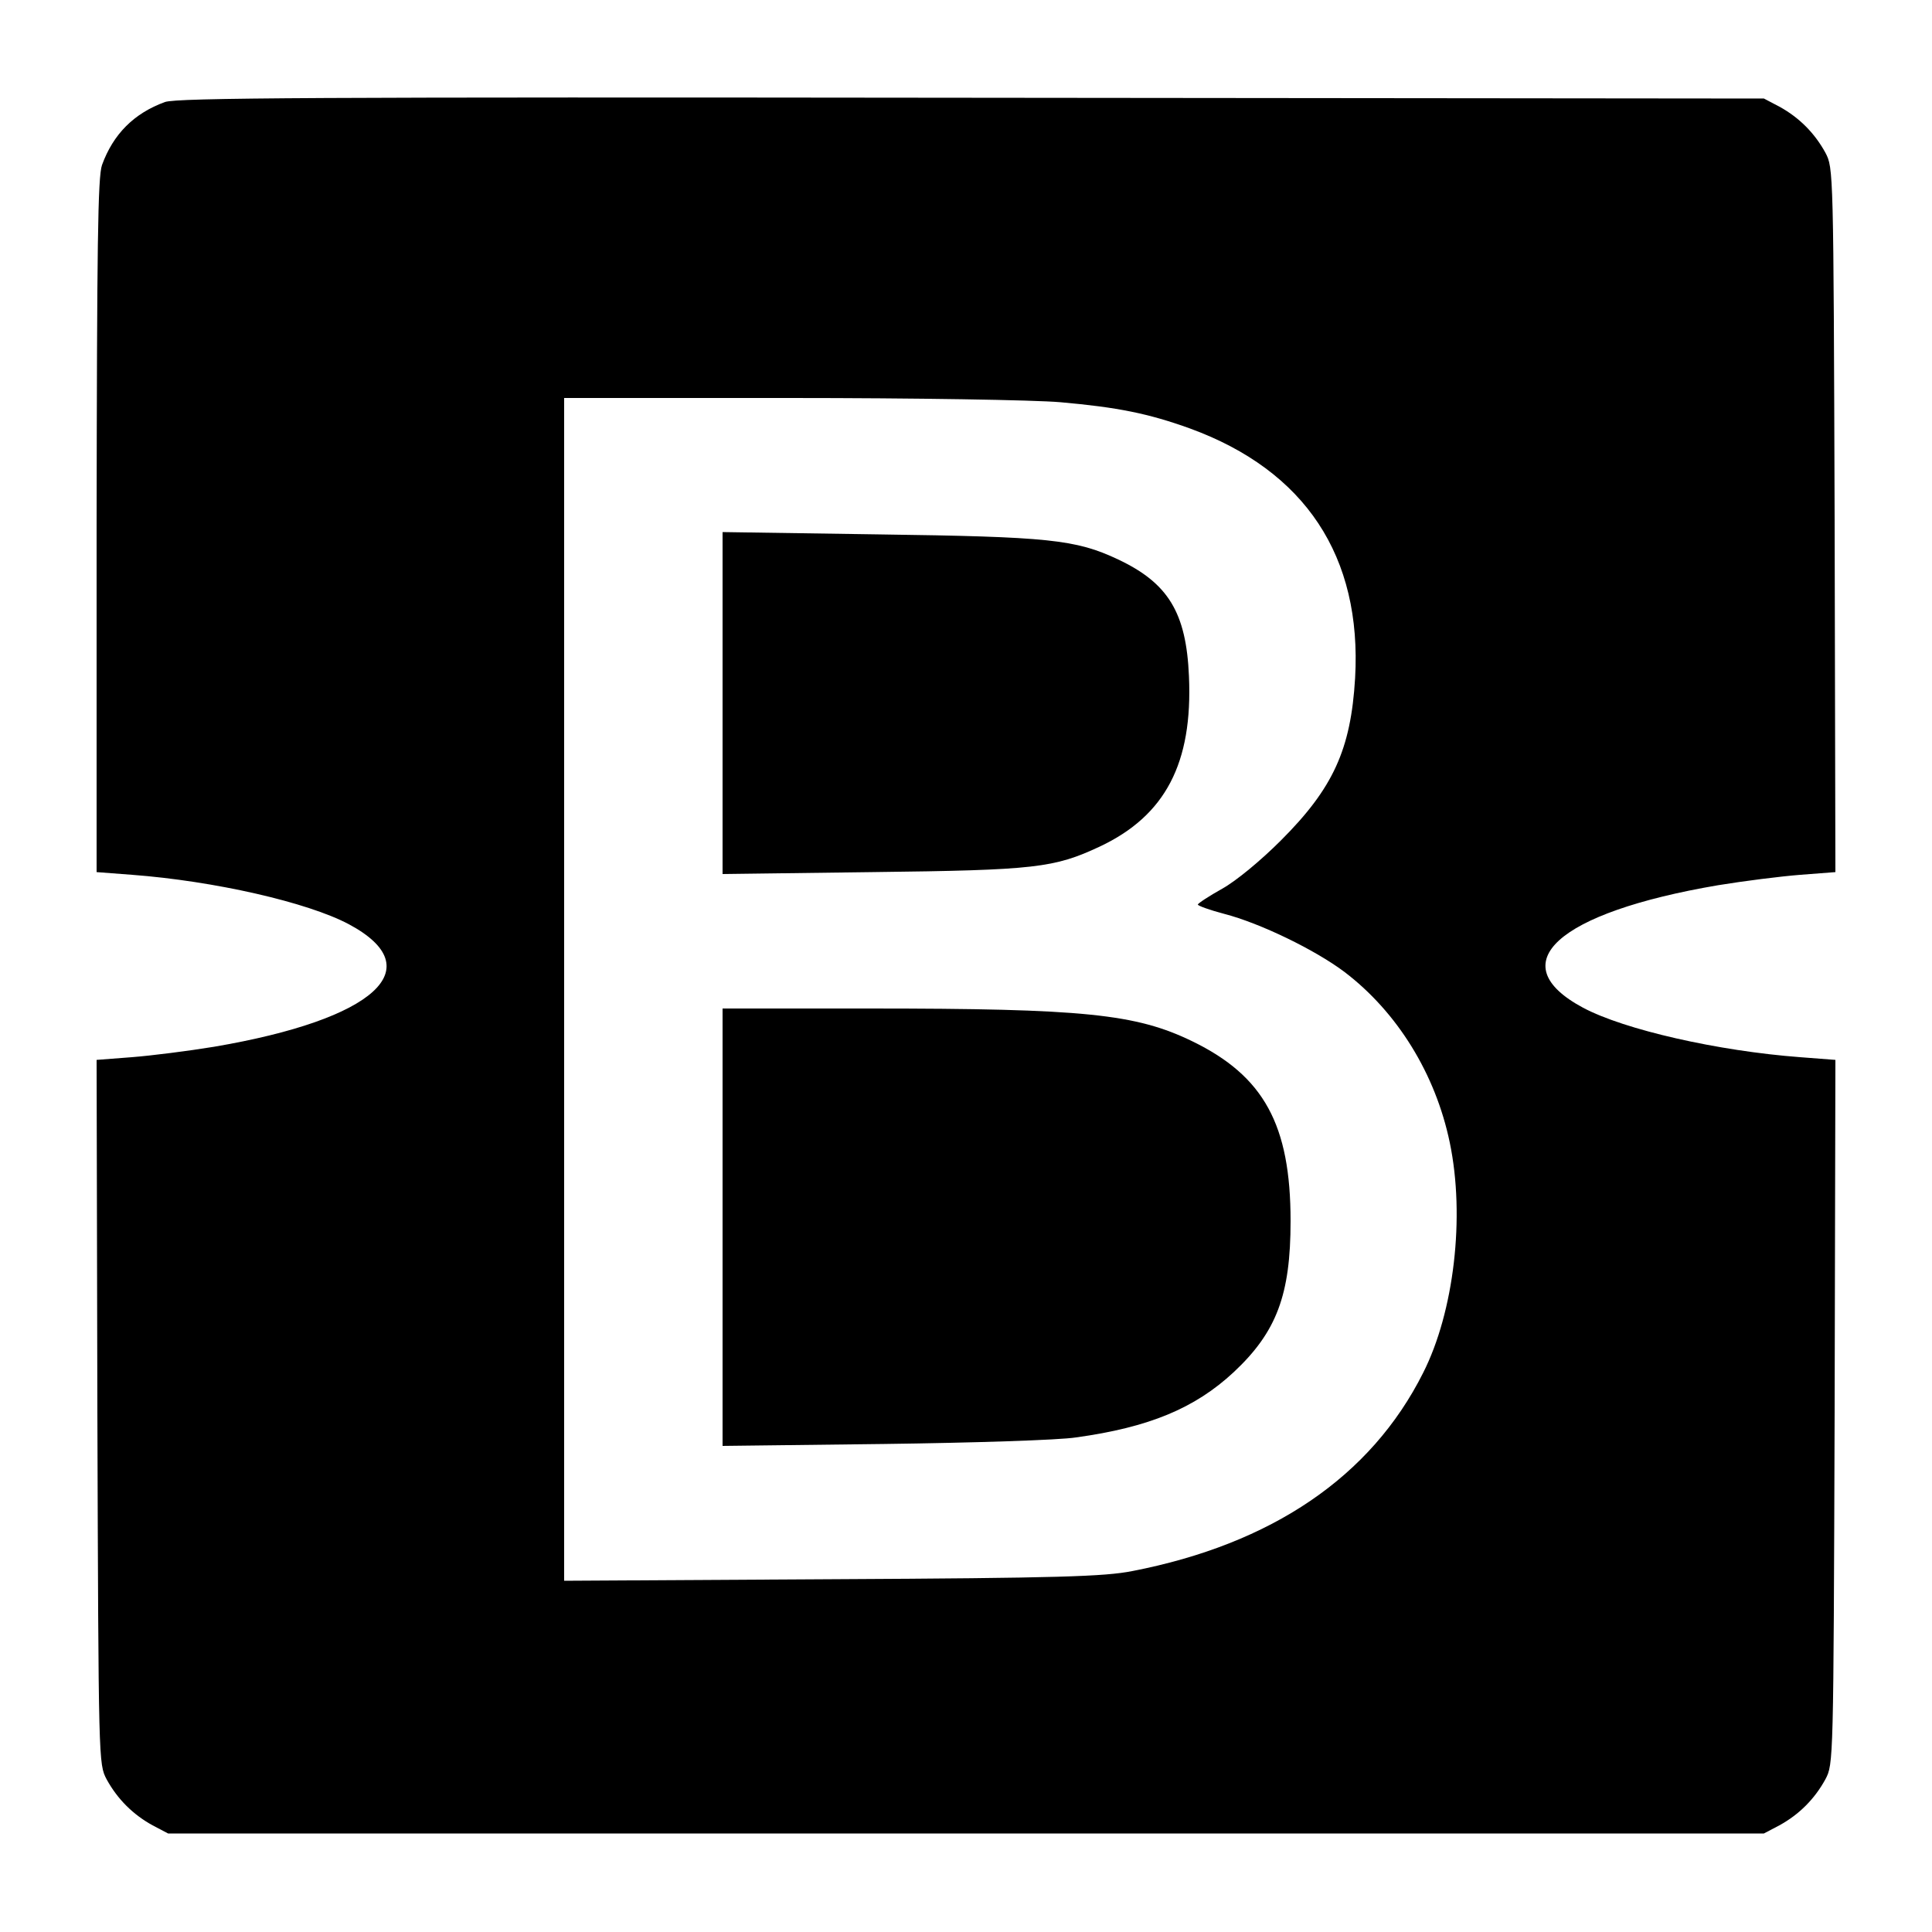
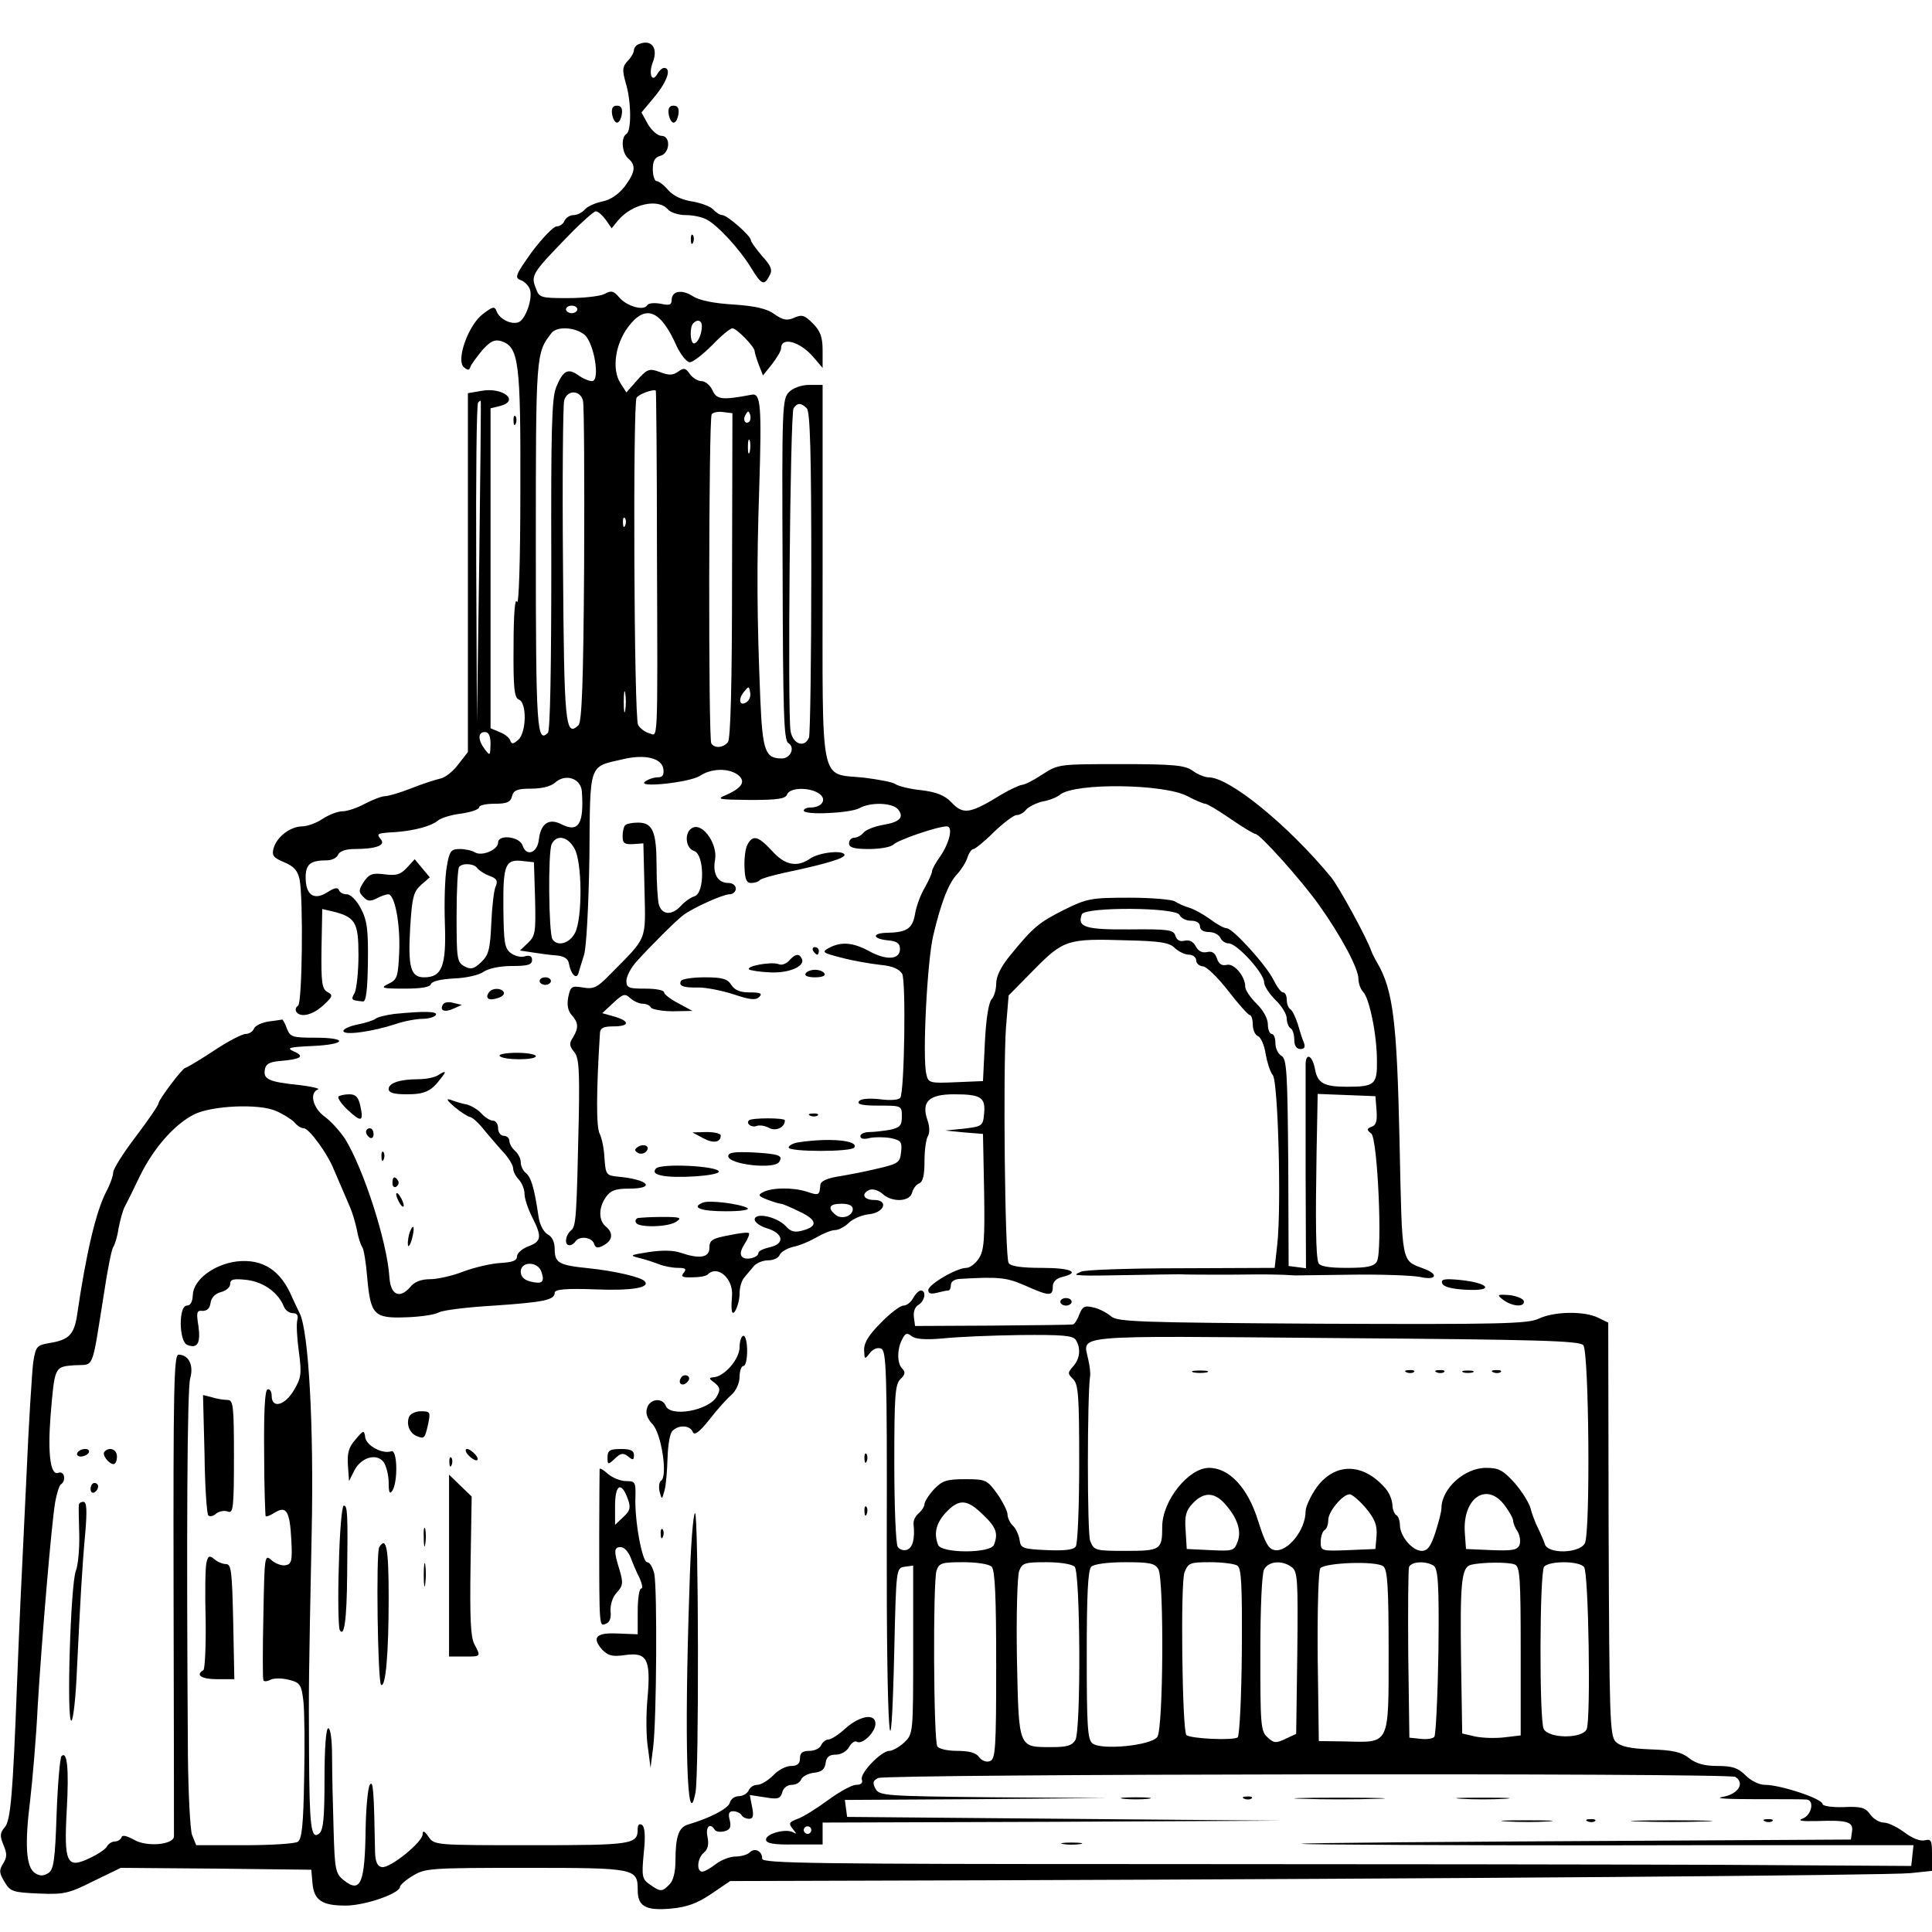
- <svg xmlns="http://www.w3.org/2000/svg" version="1.0" width="500pt" height="500pt" viewBox="0 0 500 500" preserveAspectRatio="xMidYMid meet">
-   <g transform="translate(0,500) scale(0.1,-0.1)" fill="#000000" stroke="none">
-     <path d="M427 4736 c-80 -29 -134 -83 -163 -163 -11 -31 -13 -208 -14 -934 l0 -896 92 -7 c212 -16 454 -71 561 -128 213 -114 68 -246 -349 -317 -67 -11 -162 -23 -213 -27 l-91 -7 2 -911 c3 -910 3 -911 24 -951 28 -51 68 -91 119 -119 l40 -21 2065 0 2065 0 40 21 c51 28 91 68 119 119 21 40 21 41 24 951 l2 911 -91 7 c-213 16 -455 71 -562 128 -213 114 -68 246 349 317 67 11 162 23 213 27 l91 7 -2 911 c-3 910 -3 911 -24 951 -28 51 -68 91 -119 119 l-40 21 -2050 2 c-1703 2 -2056 0 -2088 -11z m2318 -777 c147 -13 227 -29 335 -68 298 -109 445 -331 427 -646 -11 -185 -57 -285 -192 -420 -52 -52 -116 -105 -152 -125 -34 -19 -63 -38 -63 -41 0 -3 30 -14 68 -24 93 -24 235 -93 311 -150 137 -104 236 -264 273 -442 40 -192 11 -438 -69 -596 -135 -269 -392 -443 -753 -513 -72 -14 -187 -18 -777 -21 l-693 -4 0 1530 0 1531 583 0 c323 0 635 -5 702 -11z" />
-     <path d="M1870 3180 l0 -442 388 5 c423 5 470 11 588 66 170 80 241 216 231 441 -7 165 -54 241 -183 302 -110 52 -180 59 -621 65 l-403 6 0 -443z" />
-     <path d="M1870 1824 l0 -566 418 5 c229 3 453 10 497 17 188 26 307 75 408 169 111 104 147 200 147 391 0 249 -69 375 -254 465 -146 71 -280 85 -838 85 l-378 0 0 -566z" />
+ <svg xmlns="http://www.w3.org/2000/svg" version="1.0" width="512pt" height="512pt" viewBox="0 0 512 512" preserveAspectRatio="xMidYMid meet">
+   <g transform="translate(0,512) scale(0.1,-0.1)" fill="#000000" stroke="none">
+     <path d="M1693 5003 c-7 -2 -13 -10 -13 -16 0 -6 -7 -19 -17 -29 -14 -15 -14 -24 -5 -57 15 -47 16 -128 2 -136 -15 -9 -12 -51 5 -65 21 -18 19 -36 -10 -75 -17 -21 -38 -35 -59 -39 -19 -4 -39 -13 -46 -21 -7 -8 -20 -15 -30 -15 -10 0 -20 -7 -24 -15 -3 -8 -12 -15 -21 -15 -8 0 -37 -30 -65 -67 -43 -60 -47 -69 -31 -75 10 -3 21 -14 25 -24 9 -23 -11 -81 -30 -88 -19 -7 -50 8 -58 29 -5 14 -10 13 -36 -7 -38 -28 -72 -121 -51 -141 11 -9 15 -9 18 2 3 7 18 27 32 44 21 23 32 28 49 23 47 -15 52 -54 51 -395 0 -186 -4 -308 -9 -296 -5 13 -9 -31 -9 -116 -1 -113 2 -138 14 -143 22 -8 20 -89 -2 -107 -13 -11 -17 -12 -21 -1 -2 7 -15 17 -28 22 l-24 10 0 424 0 424 25 6 c54 14 7 51 -50 40 l-35 -6 0 -476 0 -475 -25 -32 c-13 -18 -34 -35 -47 -38 -13 -3 -48 -14 -78 -26 -30 -12 -62 -21 -70 -21 -8 0 -32 -9 -53 -20 -20 -11 -47 -20 -59 -20 -13 0 -36 -9 -53 -20 -16 -11 -41 -20 -55 -20 -31 -1 -66 -27 -75 -58 -5 -19 -1 -25 28 -37 26 -11 36 -22 41 -46 10 -52 7 -327 -4 -334 -6 -4 -8 -11 -5 -16 11 -17 44 -9 72 17 25 23 26 27 11 35 -15 8 -17 25 -16 115 l2 105 26 -6 c62 -15 70 -29 70 -116 0 -44 -5 -89 -10 -100 -11 -19 -9 -20 22 -23 8 -1 12 30 13 104 1 87 -2 111 -19 143 -11 21 -27 37 -37 37 -10 0 -19 5 -21 12 -3 7 -13 5 -31 -7 -35 -22 -57 -7 -57 40 0 35 13 45 56 45 14 0 27 7 30 15 4 9 20 15 43 15 58 0 84 10 70 26 -12 15 -11 16 41 19 50 4 93 16 110 30 8 7 36 16 63 19 26 4 47 11 47 17 0 5 18 9 41 9 32 0 42 4 46 20 4 16 14 20 51 20 28 0 52 6 63 16 28 25 69 11 71 -24 6 -85 -9 -109 -53 -87 -34 18 -56 3 -61 -40 -4 -36 -33 -46 -43 -16 -7 24 -65 31 -65 8 0 -19 -43 -37 -61 -26 -8 5 -26 9 -40 9 -24 0 -28 -5 -35 -47 -5 -27 -7 -94 -5 -151 4 -113 -8 -142 -55 -142 -36 0 -43 27 -37 131 5 82 9 96 29 114 l23 20 -20 24 -20 24 -21 -23 c-17 -18 -28 -21 -59 -17 -33 4 -40 1 -55 -20 -14 -22 -14 -27 -1 -40 11 -12 19 -12 35 -4 11 6 25 11 31 11 17 0 32 -77 29 -152 -3 -66 -5 -74 -28 -85 -23 -11 -19 -13 42 -13 44 0 68 4 70 12 3 8 27 13 61 15 32 1 67 9 79 18 14 9 44 15 75 15 41 0 53 3 53 16 0 10 -6 13 -18 10 -10 -4 -27 0 -38 8 -17 13 -19 27 -20 120 -1 116 5 130 53 124 l28 -3 3 -97 c2 -88 1 -98 -19 -117 l-21 -20 33 -5 c19 -3 47 -7 64 -8 21 -2 31 -9 33 -23 5 -27 20 -42 25 -24 2 8 9 30 15 49 6 20 12 132 14 259 2 252 -3 238 89 259 58 14 103 3 107 -26 2 -16 -2 -22 -15 -22 -10 0 -25 -5 -33 -11 -26 -18 117 -3 145 15 30 20 75 21 100 3 22 -17 13 -34 -29 -53 -29 -12 -25 -13 62 -14 73 0 94 3 98 15 8 19 62 19 86 1 20 -15 6 -36 -24 -36 -10 0 -18 -4 -18 -8 0 -13 122 -7 147 6 30 17 88 15 103 -3 17 -21 4 -34 -40 -41 -22 -4 -45 -13 -51 -20 -6 -8 -18 -14 -25 -14 -8 0 -14 -7 -14 -15 0 -11 13 -15 53 -15 29 0 58 5 65 12 12 12 116 48 141 48 18 0 7 -45 -19 -82 -11 -15 -20 -32 -20 -37 0 -5 -9 -25 -19 -43 -11 -18 -23 -50 -26 -70 -7 -39 -21 -49 -75 -50 -40 -1 -38 -16 3 -20 24 -2 32 -8 32 -23 0 -28 -35 -31 -81 -6 -44 24 -75 26 -107 9 -20 -11 -18 -13 33 -26 30 -8 76 -16 103 -19 33 -3 50 -11 58 -24 10 -20 6 -309 -5 -328 -4 -6 -26 -8 -55 -4 -31 3 -51 1 -55 -6 -5 -8 11 -11 53 -11 60 0 61 0 61 -29 0 -24 -5 -29 -31 -35 -17 -3 -42 -6 -55 -6 -13 0 -24 -5 -24 -11 0 -7 9 -9 24 -5 13 3 38 3 56 0 28 -6 31 -10 28 -37 -3 -28 -7 -31 -63 -44 -33 -8 -80 -17 -105 -21 -29 -5 -45 -12 -46 -22 -2 -28 -4 -29 -36 -18 -38 12 -94 11 -117 -2 -13 -7 -11 -10 12 -19 16 -6 32 -11 36 -11 4 0 26 -9 50 -21 47 -22 49 -39 8 -50 -21 -6 -32 -3 -45 12 -24 25 -82 37 -82 17 0 -7 15 -18 32 -23 44 -13 49 -41 9 -50 -17 -4 -31 -10 -31 -15 0 -13 -33 -21 -43 -11 -7 7 -4 18 6 34 9 14 14 27 12 29 -3 3 -27 0 -55 -6 -43 -8 -50 -13 -50 -33 0 -26 -26 -30 -76 -13 -19 7 -50 7 -84 2 -51 -8 -53 -9 -25 -16 17 -4 40 -12 53 -17 13 -5 35 -9 49 -9 20 0 23 -3 15 -13 -9 -10 -4 -13 23 -12 18 0 37 3 41 8 26 25 67 -11 64 -56 -1 -12 -2 -29 -1 -37 2 -27 21 11 21 43 0 16 6 35 13 42 6 8 18 21 25 30 7 8 24 15 38 15 13 0 27 6 30 14 3 8 20 18 37 22 16 3 44 15 61 25 17 10 39 19 48 19 10 0 27 9 37 19 11 11 35 21 53 23 42 4 54 38 14 38 -28 0 -35 17 -11 27 9 3 24 -2 34 -11 25 -23 72 -21 78 3 3 11 11 22 19 25 10 4 14 22 14 58 0 29 4 59 9 67 5 8 5 25 -1 42 -17 49 3 69 70 69 72 0 84 -8 80 -51 -3 -33 -5 -34 -53 -40 l-50 -5 50 -5 50 -4 3 -152 c2 -128 0 -157 -14 -178 -9 -14 -24 -25 -33 -25 -26 0 -101 -44 -101 -59 0 -9 7 -11 23 -7 12 3 25 6 30 6 4 0 7 7 7 15 0 9 10 16 28 16 101 6 121 3 169 -18 63 -28 73 -29 73 -3 0 13 9 22 25 26 50 12 23 24 -54 24 -53 0 -83 4 -88 13 -10 15 -15 511 -7 625 l7 84 67 68 c79 80 89 83 247 78 88 -2 113 -6 127 -21 10 -9 26 -17 37 -17 10 0 19 -7 19 -15 0 -8 8 -15 18 -16 9 0 39 -29 67 -65 27 -35 53 -64 57 -64 4 0 8 -11 8 -25 0 -14 6 -28 14 -31 7 -3 17 -24 20 -47 4 -22 12 -48 19 -56 14 -16 23 -347 12 -448 l-7 -63 -246 -1 c-136 0 -256 -4 -267 -9 -18 -8 -18 -9 5 -10 14 -1 70 0 125 1 55 1 114 2 130 2 17 -1 77 -1 135 -1 93 1 127 1 173 -2 6 0 75 1 152 2 77 1 157 -2 178 -6 44 -10 51 7 10 22 -60 23 -57 6 -64 334 -7 324 -17 404 -60 478 -5 8 -12 22 -15 30 -13 37 -87 172 -107 196 -114 138 -269 264 -324 264 -10 0 -30 8 -43 18 -21 14 -49 17 -190 17 -163 0 -165 0 -207 -27 -24 -16 -48 -28 -55 -28 -7 -1 -31 -12 -53 -25 -85 -52 -102 -55 -134 -21 -17 18 -39 27 -80 32 -31 3 -61 11 -68 16 -6 5 -43 12 -82 17 -121 13 -111 -36 -111 543 l0 498 -35 0 c-21 0 -43 -8 -54 -19 -18 -18 -19 -39 -17 -470 1 -375 3 -453 15 -460 19 -12 6 -41 -17 -41 -44 0 -51 19 -57 155 -9 220 -10 352 -3 560 7 222 4 254 -20 249 -79 -15 -93 -13 -104 12 -6 13 -19 24 -29 24 -10 0 -24 9 -31 19 -11 16 -16 17 -31 6 -14 -10 -25 -10 -48 -1 -28 10 -33 9 -60 -21 l-29 -33 -16 25 c-23 36 -14 103 21 149 46 61 86 45 129 -53 11 -22 26 -41 34 -41 8 0 34 20 59 45 24 25 48 45 54 45 11 0 59 -49 59 -61 0 -4 5 -20 11 -36 l11 -28 24 30 c13 17 24 35 24 42 0 32 51 18 87 -25 l23 -27 0 46 c0 36 -6 52 -26 72 -22 22 -29 24 -49 15 -19 -8 -29 -7 -52 9 -20 15 -51 22 -109 26 -52 3 -91 11 -108 22 -29 19 -56 14 -56 -10 0 -13 -6 -15 -29 -10 -17 3 -32 2 -36 -4 -9 -16 -56 -2 -75 22 -14 16 -20 18 -38 8 -11 -6 -55 -11 -97 -11 -72 0 -76 1 -85 26 -14 35 -9 41 89 142 33 34 65 62 70 62 6 0 17 -10 26 -22 l16 -23 17 21 c37 44 107 59 132 29 7 -8 28 -15 47 -15 19 0 44 -5 56 -12 29 -15 87 -78 117 -127 28 -46 35 -49 49 -22 9 15 5 26 -19 52 -16 19 -30 38 -30 42 0 12 -63 67 -76 67 -6 0 -17 7 -24 15 -6 7 -31 17 -55 21 -27 4 -51 15 -64 30 -11 13 -25 24 -31 24 -5 0 -10 14 -10 31 0 22 5 32 20 36 26 7 28 53 3 53 -10 0 -26 14 -36 31 l-17 31 35 42 c34 41 45 76 25 76 -5 0 -13 -7 -18 -16 -14 -25 -24 0 -12 31 15 38 -4 62 -37 48z m-163 -703 c0 -5 -7 -10 -15 -10 -8 0 -15 5 -15 10 0 6 7 10 15 10 8 0 15 -4 15 -10z m330 -44 c0 -22 -11 -46 -21 -46 -10 0 -12 43 -2 53 11 12 23 8 23 -7z m-311 -23 c26 -23 42 -123 20 -123 -8 0 -25 7 -37 16 -27 19 -40 12 -58 -32 -12 -28 -14 -116 -13 -470 0 -276 -3 -440 -9 -446 -29 -29 -32 10 -32 493 0 513 0 513 42 567 15 18 62 15 87 -5z m192 -569 c2 -538 3 -493 -21 -487 -11 3 -24 13 -29 22 -11 20 -14 852 -4 867 7 10 43 23 51 19 1 -1 3 -191 3 -421z m-196 394 c3 -13 4 -208 3 -435 -2 -313 -6 -415 -15 -425 -35 -33 -38 2 -41 425 -2 227 0 422 3 435 3 13 13 22 25 22 12 0 22 -9 25 -22z m-275 -428 l-6 -425 -2 421 c-1 231 1 424 5 427 3 4 7 6 7 5 1 -2 -1 -194 -4 -428z m868 408 c9 -9 12 -119 12 -434 0 -232 -3 -429 -6 -438 -11 -29 -43 -19 -49 17 -8 48 -1 840 8 855 10 15 20 15 35 0z m-198 -442 c0 -297 -4 -434 -11 -443 -13 -15 -35 -17 -44 -3 -8 13 -7 859 1 872 3 5 17 8 30 6 l25 -3 -1 -429z m46 407 c-10 -10 -19 5 -10 18 6 11 8 11 12 0 2 -7 1 -15 -2 -18z m1 -80 c-3 -10 -5 -4 -5 12 0 17 2 24 5 18 2 -7 2 -21 0 -30z m-330 -195 c-3 -8 -6 -5 -6 6 -1 11 2 17 5 13 3 -3 4 -12 1 -19z m0 -490 c-2 -13 -4 -3 -4 22 0 25 2 35 4 23 2 -13 2 -33 0 -45z m321 21 c-18 -12 -23 8 -6 28 12 15 13 15 16 -2 2 -10 -2 -21 -10 -26z m-678 -111 c-1 -31 -1 -32 -15 -14 -19 25 -19 46 0 46 10 0 15 -10 15 -32z m1847 -138 c21 -11 42 -20 47 -20 5 0 35 -18 67 -40 32 -22 62 -40 66 -40 12 0 123 -124 169 -189 59 -83 104 -168 104 -195 0 -12 6 -28 12 -34 17 -17 37 -114 37 -183 1 -63 -6 -69 -79 -69 -61 0 -78 9 -85 46 -7 38 -25 46 -25 12 0 -13 0 -139 0 -281 l1 -258 -23 3 -23 3 -1 274 c-2 240 -4 275 -18 283 -9 5 -16 20 -16 33 0 14 -4 25 -10 25 -5 0 -10 11 -10 25 0 15 -12 38 -30 55 -16 16 -30 36 -30 45 0 28 -30 63 -49 58 -13 -3 -21 2 -26 17 -5 15 -13 20 -26 17 -13 -3 -23 2 -30 15 -7 13 -17 18 -30 15 -12 -3 -20 1 -24 13 -5 16 -18 18 -121 17 -118 -1 -140 6 -127 40 8 20 251 19 259 -2 4 -8 17 -15 30 -15 15 0 24 -6 24 -15 0 -9 9 -15 24 -15 13 0 26 -7 30 -15 3 -8 13 -15 22 -15 22 0 94 -79 94 -103 0 -10 14 -31 30 -47 17 -16 30 -38 30 -49 0 -11 5 -23 10 -26 6 -3 10 -17 10 -31 0 -15 6 -24 16 -24 11 0 14 5 9 18 -4 9 -11 31 -16 49 -6 18 -14 35 -19 38 -6 4 -10 15 -10 26 0 10 -4 19 -10 19 -5 0 -16 15 -25 33 -19 39 -108 137 -124 137 -7 0 -27 11 -44 24 -18 13 -43 27 -57 31 -14 4 -30 12 -36 16 -7 5 -61 10 -120 10 -103 0 -113 -2 -174 -32 -67 -34 -81 -45 -143 -121 -24 -29 -37 -55 -37 -75 0 -16 -6 -35 -12 -41 -8 -8 -15 -53 -18 -115 l-5 -102 -72 -3 c-69 -3 -73 -2 -78 21 -11 43 2 299 18 367 21 89 41 140 64 164 11 12 23 31 27 44 4 12 11 22 16 22 4 0 29 20 54 45 26 25 53 45 60 45 8 0 19 6 25 14 7 8 27 18 44 22 18 3 38 11 46 18 40 32 276 29 338 -4z m-1625 -138 c21 -35 22 -184 2 -224 -15 -29 -47 -37 -60 -17 -10 17 -12 231 -2 252 13 26 42 21 60 -11z m-257 -53 c4 -5 18 -15 32 -20 19 -7 23 -13 17 -27 -5 -9 -10 -54 -12 -98 -3 -70 -7 -85 -27 -104 -19 -18 -27 -20 -44 -11 -20 11 -21 20 -21 135 0 67 3 126 7 129 10 11 41 8 48 -4z m2383 -642 c2 -27 -1 -39 -13 -43 -13 -5 -14 -8 -1 -18 17 -14 30 -311 15 -339 -8 -13 -24 -17 -80 -17 -48 0 -71 4 -75 13 -7 19 -8 108 -5 290 l3 158 77 -3 76 -3 3 -38z m-1388 -261 c0 -19 -30 -29 -46 -15 -22 18 -16 29 16 29 19 0 30 -5 30 -14z" />
+     <path d="M1622 4818 c2 -13 8 -23 13 -23 6 0 11 10 13 23 2 15 -2 22 -13 22 -11 0 -15 -7 -13 -22z" />
+     <path d="M1772 4818 c2 -13 8 -23 13 -23 6 0 11 10 13 23 2 15 -2 22 -13 22 -11 0 -15 -7 -13 -22z" />
+     <path d="M1831 4484 c0 -11 3 -14 6 -6 3 7 2 16 -1 19 -3 4 -6 -2 -5 -13z" />
+     <path d="M1361 4004 c0 -11 3 -14 6 -6 3 7 2 16 -1 19 -3 4 -6 -2 -5 -13z" />
+     <path d="M1657 2933 c-4 -3 -7 -17 -7 -29 0 -19 5 -22 28 -21 l27 2 3 -123 c3 -138 9 -123 -92 -225 -33 -34 -43 -39 -71 -34 -30 5 -33 3 -39 -25 -4 -21 -1 -37 9 -48 18 -20 19 -34 3 -60 -10 -15 -9 -22 3 -37 13 -15 15 -44 13 -168 -6 -273 -7 -295 -21 -306 -15 -13 -18 -39 -4 -39 6 0 13 5 16 10 10 15 42 12 49 -5 4 -13 10 -14 26 -5 24 13 26 33 5 50 -19 16 -19 50 1 78 12 17 25 22 60 22 75 0 52 25 -31 32 -28 3 -30 6 -33 48 -1 25 -7 54 -13 66 -9 18 -9 110 1 267 1 13 10 17 36 17 43 0 44 14 2 26 l-32 9 29 27 c26 24 31 26 45 13 9 -8 24 -15 33 -15 9 0 19 -4 22 -10 3 -5 30 -10 58 -10 l52 1 -37 20 c-21 11 -38 24 -38 29 0 6 -22 10 -50 10 -44 0 -50 2 -50 21 0 11 12 35 28 52 33 37 104 108 123 122 25 19 105 55 122 55 9 0 17 7 17 15 0 8 -8 15 -19 15 -29 0 -43 24 -36 62 7 40 -31 96 -58 85 -24 -9 -22 -54 2 -62 28 -8 29 -111 2 -120 -10 -3 -26 -14 -36 -25 -24 -27 -51 -25 -59 3 -3 12 -6 57 -6 100 0 93 -10 117 -49 117 -15 0 -31 -3 -34 -7z" />
+     <path d="M1981 2882 c-6 -11 -9 -38 -8 -60 1 -31 5 -42 17 -42 9 0 20 3 24 8 4 4 33 12 64 19 110 23 163 39 160 48 -4 13 -69 6 -92 -11 -34 -23 -66 -17 -100 21 -37 40 -51 43 -65 17z" />
+     <path d="M2155 2600 c3 -5 8 -10 11 -10 2 0 4 5 4 10 0 6 -5 10 -11 10 -5 0 -7 -4 -4 -10z" />
+     <path d="M2091 2574 c-7 -8 -20 -13 -28 -9 -19 7 -86 -5 -78 -14 4 -3 30 -7 58 -8 51 -2 94 18 81 38 -7 13 -17 11 -33 -7z" />
+     <path d="M2135 2540 c-4 -6 7 -10 25 -10 18 0 29 4 25 10 -3 6 -15 10 -25 10 -10 0 -22 -4 -25 -10z" />
+     <path d="M1430 2520 c0 -5 7 -10 15 -10 8 0 15 5 15 10 0 6 -7 10 -15 10 -8 0 -15 -4 -15 -10z" />
+     <path d="M1805 2521 c-8 -14 6 -19 47 -18 20 0 61 -8 92 -18 44 -15 59 -16 68 -7 9 9 4 12 -25 12 -26 0 -40 6 -49 20 -10 16 -24 20 -70 20 -31 0 -59 -4 -63 -9z" />
+     <path d="M1295 2489 c-10 -15 1 -22 24 -14 12 3 19 11 16 16 -8 12 -32 11 -40 -2z" />
+     <path d="M1174 2458 c-10 -16 4 -22 28 -11 l22 10 -22 5 c-12 4 -25 2 -28 -4z" />
+     <path d="M1045 2433 c-22 -3 -44 -8 -50 -13 -5 -4 -27 -11 -47 -15 -21 -4 -38 -12 -38 -17 0 -13 77 -2 138 18 23 8 56 14 72 14 16 0 32 5 35 10 6 10 -29 11 -110 3z" />
+     <path d="M712 2413 c-18 -3 -36 -11 -39 -19 -3 -8 -13 -14 -22 -14 -9 0 -48 -20 -85 -45 -38 -25 -72 -45 -75 -45 -8 -1 -71 -85 -71 -94 0 -5 -27 -44 -60 -88 -33 -43 -60 -86 -60 -95 0 -8 -8 -32 -19 -52 -27 -53 -53 -163 -77 -328 -8 -50 -22 -64 -72 -72 -35 -6 -37 -9 -44 -51 -3 -25 -12 -162 -18 -304 -7 -143 -14 -293 -16 -335 -2 -42 -6 -139 -9 -216 -11 -292 -17 -359 -32 -377 -13 -15 -14 -23 -4 -47 10 -23 10 -33 -1 -50 -11 -18 -10 -25 4 -48 15 -26 22 -28 90 -31 68 -3 80 0 146 33 l72 35 253 -2 252 -3 3 -35 c4 -46 25 -60 88 -60 51 0 144 32 144 50 0 4 15 18 34 29 32 20 47 21 299 21 291 0 297 -1 297 -59 0 -43 21 -55 88 -49 43 4 70 14 107 39 l50 34 675 2 c1206 4 2394 13 2453 19 l57 6 0 43 c0 38 -2 42 -19 38 -12 -3 -33 5 -54 21 -19 14 -43 26 -55 26 -11 0 -28 10 -36 22 -13 18 -24 21 -71 19 -30 -1 -55 3 -55 8 0 14 -111 51 -153 51 -15 0 -37 11 -51 25 -20 20 -35 25 -74 25 -35 0 -57 6 -76 21 -20 16 -43 21 -102 23 -55 2 -80 8 -92 20 -16 15 -17 65 -19 564 l-1 547 -27 13 c-36 18 -117 17 -158 -3 -29 -13 -100 -15 -574 -13 -489 3 -543 5 -559 20 -11 9 -31 20 -46 23 -24 6 -29 3 -38 -19 -5 -14 -13 -26 -17 -26 -5 -1 -100 -2 -213 -3 l-205 -1 -3 23 c-2 15 3 28 12 33 17 10 22 38 6 38 -5 0 -14 -9 -20 -20 -6 -11 -17 -20 -26 -20 -8 0 -35 -20 -59 -45 -32 -32 -45 -52 -45 -72 1 -26 1 -27 15 -9 8 11 21 16 30 12 14 -5 16 -58 15 -508 -1 -509 11 -683 20 -288 5 214 5 215 28 218 l22 3 0 -223 c0 -222 0 -223 -24 -246 -13 -12 -31 -22 -39 -22 -22 0 -79 -60 -73 -76 3 -9 -2 -14 -15 -14 -11 0 -44 -18 -74 -40 -30 -22 -66 -45 -81 -50 -23 -9 -25 -12 -13 -27 10 -12 11 -15 1 -9 -18 11 -72 -3 -72 -19 0 -10 19 -14 75 -13 l75 0 0 29 0 29 608 2 607 3 -575 5 -575 5 -3 22 -3 23 348 2 348 3 -302 2 c-288 3 -303 4 -313 23 -8 15 -7 21 7 28 22 11 2254 14 2272 3 26 -17 7 -46 -34 -53 -23 -4 12 -6 85 -6 69 0 131 0 138 -1 21 -2 13 -41 -10 -50 -16 -6 -5 -8 37 -7 81 3 97 -2 93 -28 l-3 -21 -875 -5 c-495 -3 -712 -6 -500 -8 206 -2 637 -3 958 -2 l583 0 -3 -27 -3 -28 -500 3 c-275 1 -960 2 -1522 2 -884 0 -1023 2 -1023 14 0 21 -20 30 -33 17 -6 -6 -23 -11 -38 -11 -14 0 -38 -9 -52 -20 -14 -11 -30 -20 -36 -20 -16 0 -13 36 4 50 11 9 14 22 10 42 -6 27 7 39 19 19 3 -5 15 -7 26 -4 15 4 18 11 14 29 -5 18 -2 24 9 24 9 0 19 -5 22 -10 3 -6 13 -10 20 -10 11 0 13 8 8 32 l-6 31 40 -6 c35 -6 41 -4 46 13 3 12 14 20 25 20 11 0 22 6 25 14 3 8 18 16 34 18 20 2 29 9 31 26 2 16 10 22 27 22 14 0 29 9 35 20 6 11 16 18 21 14 14 -8 49 25 49 48 0 28 -40 22 -79 -12 -18 -17 -39 -30 -46 -30 -7 0 -15 -7 -19 -15 -3 -8 -17 -15 -31 -15 -18 0 -25 -5 -25 -20 0 -14 -7 -20 -24 -20 -13 0 -34 -11 -47 -25 -13 -13 -32 -25 -42 -25 -10 0 -20 -7 -23 -15 -4 -8 -15 -15 -26 -15 -11 0 -22 -8 -24 -18 -5 -15 -52 -40 -110 -57 -25 -7 -34 -31 -34 -97 0 -29 -6 -53 -16 -62 -19 -20 -24 -20 -52 0 -20 14 -22 20 -16 83 5 46 3 70 -5 75 -7 4 -11 0 -11 -11 0 -41 -14 -43 -281 -43 -255 0 -258 0 -273 22 -11 16 -16 18 -16 7 0 -21 -87 -91 -108 -87 -12 2 -17 14 -18 38 -3 166 -5 194 -14 180 -5 -8 -10 -60 -11 -115 -2 -147 -13 -174 -59 -137 -21 17 -23 28 -26 135 -2 65 -4 151 -4 192 0 43 -4 75 -10 75 -6 0 -10 -51 -10 -134 0 -102 -3 -136 -14 -145 -22 -18 -26 19 -27 212 -1 185 -1 187 7 587 6 279 -8 534 -32 580 -7 14 -15 32 -19 40 -30 73 -78 105 -148 97 -61 -8 -115 -49 -116 -89 -1 -18 -6 -28 -16 -28 -22 0 -21 -95 1 -104 27 -11 36 4 30 49 -6 37 -5 43 11 41 12 0 19 7 21 21 2 15 13 25 28 29 13 3 24 13 24 21 0 13 9 15 45 11 45 -6 83 -34 98 -72 4 -9 14 -16 23 -16 11 0 15 -6 12 -18 -3 -10 -1 -48 4 -84 8 -59 6 -70 -13 -102 -24 -41 -59 -50 -59 -15 0 11 -5 19 -11 17 -7 -2 -10 -57 -9 -168 0 -90 3 -166 4 -168 2 -2 13 2 25 10 30 18 39 3 43 -72 3 -56 1 -65 -15 -68 -10 -2 -27 4 -37 13 -19 17 -19 13 -22 -146 -2 -90 -2 -167 0 -172 2 -4 11 -3 20 2 9 4 31 4 49 -1 28 -7 32 -13 37 -56 3 -26 4 -118 2 -205 -2 -124 -6 -161 -17 -168 -8 -5 -71 -9 -142 -9 l-127 0 -11 27 c-5 14 -10 110 -11 212 -4 582 -2 970 6 998 10 35 -4 63 -31 63 -12 0 -14 -87 -13 -632 1 -348 1 -638 1 -645 -2 -22 -72 -28 -105 -9 -20 11 -32 14 -34 7 -2 -6 -10 -11 -17 -11 -8 0 -18 -6 -22 -14 -4 -7 -25 -21 -47 -31 -59 -28 -67 -12 -59 130 6 108 1 156 -14 141 -4 -4 -10 -73 -13 -153 -4 -124 -8 -148 -22 -157 -13 -8 -23 -8 -35 0 -24 15 -28 75 -13 194 6 52 16 165 20 250 11 180 36 476 46 538 4 23 11 45 15 48 15 9 10 37 -6 31 -21 -9 -29 48 -21 151 11 131 10 130 64 134 53 3 44 -19 78 193 9 61 20 115 24 120 4 6 11 27 14 49 4 21 11 46 15 55 5 9 24 47 42 85 36 73 90 135 142 162 46 24 173 30 218 10 19 -8 41 -22 49 -30 7 -9 18 -16 25 -16 14 0 63 -67 80 -110 6 -14 13 -30 43 -100 6 -14 14 -41 18 -60 3 -19 10 -39 14 -45 4 -5 10 -41 13 -79 9 -101 18 -110 102 -107 38 1 78 7 88 13 11 6 77 14 146 18 133 9 161 15 161 34 0 9 28 12 108 9 98 -4 147 5 130 22 -11 11 -80 27 -148 34 -79 8 -90 14 -90 51 0 19 -7 33 -19 39 -11 7 -21 26 -24 48 -11 74 -19 102 -33 114 -8 6 -14 19 -14 29 0 10 -7 23 -15 30 -8 7 -15 19 -15 26 0 8 -7 14 -15 14 -8 0 -15 9 -15 20 0 11 -6 20 -13 20 -8 0 -22 9 -31 19 -9 10 -27 21 -39 24 -12 2 -31 8 -42 12 -14 5 -11 -1 10 -19 17 -14 35 -25 40 -26 6 0 24 -16 40 -37 17 -20 40 -47 53 -61 12 -14 22 -31 22 -39 0 -8 7 -21 15 -29 8 -9 15 -25 15 -38 0 -12 9 -39 20 -61 27 -53 25 -65 -10 -78 -16 -6 -30 -18 -30 -27 0 -11 -12 -15 -43 -17 -23 -1 -67 -11 -97 -22 -30 -12 -71 -21 -90 -21 -24 0 -42 -7 -53 -21 -28 -32 -52 -21 -55 26 -6 95 -69 288 -117 366 -14 21 -38 48 -55 60 -31 23 -41 63 -17 72 6 2 -18 8 -54 12 -77 8 -92 15 -87 41 2 14 13 20 38 22 57 5 69 12 40 25 -22 10 -16 12 48 15 90 4 96 22 7 22 -61 0 -66 2 -75 25 -5 14 -11 24 -12 23 -2 0 -18 -3 -36 -5z m723 -664 c9 -27 2 -33 -30 -25 -16 4 -25 13 -25 26 0 28 46 28 55 -1z m1063 -176 c37 4 129 8 205 9 112 1 140 -1 148 -13 14 -22 11 -50 -7 -70 -15 -17 -15 -19 0 -34 14 -14 16 -46 16 -223 0 -114 -4 -213 -9 -220 -5 -9 -28 -12 -77 -10 -64 3 -69 5 -72 27 -2 13 -10 31 -18 38 -8 8 -14 21 -14 30 0 8 -12 32 -27 54 -27 37 -30 39 -85 39 -50 0 -61 -4 -83 -27 -14 -15 -25 -33 -25 -39 0 -6 -7 -17 -15 -24 -9 -7 -15 -20 -14 -29 4 -39 -2 -62 -17 -68 -9 -3 -20 0 -25 8 -5 8 -9 107 -9 221 0 178 2 209 16 223 13 12 14 19 5 28 -14 14 -14 52 0 78 8 16 13 18 25 8 10 -8 36 -10 82 -6z m1698 -18 c15 -19 19 -497 4 -525 -15 -27 -98 -29 -106 -2 -3 9 -11 28 -18 42 -7 14 -16 37 -20 53 -4 15 -23 45 -42 67 -31 34 -42 40 -76 40 -57 0 -118 -55 -118 -107 0 -8 -7 -36 -16 -64 -12 -37 -21 -49 -36 -49 -25 0 -57 38 -58 67 0 12 -4 25 -10 28 -5 3 -10 16 -10 28 -1 12 -8 31 -18 42 -59 69 -134 70 -183 3 -16 -23 -29 -51 -29 -63 0 -49 -47 -108 -81 -103 -17 2 -26 18 -45 78 -27 87 -76 140 -130 140 -54 0 -124 -87 -124 -156 0 -61 -4 -64 -96 -64 -82 0 -85 1 -95 27 -8 21 -8 382 0 438 1 6 -1 25 -5 42 -13 67 -61 63 653 57 536 -4 650 -7 659 -19z m-952 -418 c34 -37 47 -73 36 -102 -9 -25 -13 -26 -72 -23 l-63 3 -3 49 c-3 39 1 53 19 72 28 30 56 30 83 1z m376 -14 c24 -29 30 -46 28 -73 l-3 -35 -72 -3 c-72 -3 -73 -2 -73 22 0 14 5 28 10 31 6 3 10 15 10 27 0 22 38 68 57 68 6 0 26 -17 43 -37z m368 7 c12 -16 22 -34 22 -40 0 -6 5 -19 12 -29 6 -10 8 -26 5 -35 -6 -14 -19 -16 -74 -14 l-68 3 -3 42 c-7 93 58 138 106 73z m-1383 -24 c35 -33 41 -50 29 -80 -9 -23 -139 -23 -148 0 -12 31 -5 58 21 86 35 37 56 35 98 -6z m23 -138 c9 -9 12 -81 12 -260 0 -222 -2 -249 -16 -255 -10 -4 -22 1 -29 10 -8 12 -27 17 -58 17 -25 0 -49 5 -53 12 -10 16 -12 437 -2 466 7 20 14 22 71 22 36 0 68 -5 75 -12z m220 0 c15 -15 17 -430 2 -459 -9 -15 -22 -19 -63 -19 -89 0 -87 -5 -92 234 -2 115 1 220 6 233 8 21 15 23 72 23 36 0 68 -5 75 -12z m222 -7 c15 -30 13 -423 -3 -444 -16 -23 -149 -36 -172 -17 -13 10 -15 48 -15 234 0 159 3 225 12 234 7 7 43 12 90 12 66 0 79 -3 88 -19z m209 10 c11 -7 13 -50 12 -227 -1 -121 -6 -223 -11 -228 -9 -9 -125 -4 -136 6 -11 12 -16 402 -5 431 10 25 14 27 68 27 32 0 64 -4 72 -9z m144 -4 c16 -11 17 -34 15 -227 l-3 -215 -28 -13 c-25 -12 -31 -12 -48 4 -18 16 -19 32 -19 221 0 122 4 212 10 224 12 22 48 25 73 6z m243 2 c11 -9 14 -54 14 -225 0 -251 4 -242 -115 -239 l-70 1 -3 223 c-1 128 2 228 7 235 13 15 149 20 167 5z m133 2 c12 -8 15 -47 13 -228 -2 -120 -7 -222 -11 -226 -5 -5 -21 -7 -37 -5 l-29 3 -3 220 c-1 121 0 225 2 232 6 15 44 17 65 4z m215 3 c14 -5 16 -35 16 -229 l0 -224 -42 -5 c-24 -3 -59 -2 -78 2 l-35 8 -3 189 c-3 212 1 252 26 258 27 7 99 8 116 1z m184 -7 c12 -14 18 -402 7 -429 -10 -26 -100 -26 -114 0 -12 23 -11 414 1 430 14 16 93 16 106 -1z m-2048 -697 c0 -5 -4 -10 -10 -10 -5 0 -10 5 -10 10 0 6 5 10 10 10 6 0 10 -4 10 -10z" />
+     <path d="M3163 1483 c9 -2 25 -2 35 0 9 3 1 5 -18 5 -19 0 -27 -2 -17 -5z" />
+     <path d="M3728 1483 c7 -3 16 -2 19 1 4 3 -2 6 -13 5 -11 0 -14 -3 -6 -6z" />
+     <path d="M3808 1483 c7 -3 16 -2 19 1 4 3 -2 6 -13 5 -11 0 -14 -3 -6 -6z" />
+     <path d="M3878 1483 c6 -2 18 -2 25 0 6 3 1 5 -13 5 -14 0 -19 -2 -12 -5z" />
+     <path d="M3958 1483 c7 -3 16 -2 19 1 4 3 -2 6 -13 5 -11 0 -14 -3 -6 -6z" />
+     <path d="M1324 2322 c7 -12 96 -12 96 -1 0 5 -23 9 -51 9 -27 0 -48 -4 -45 -8z" />
+     <path d="M1160 2270 c-8 -5 -31 -10 -50 -10 -50 0 -80 -10 -80 -26 0 -10 14 -14 48 -14 48 0 65 8 91 43 15 19 13 21 -9 7z" />
+     <path d="M897 2214 c-3 -4 8 -20 25 -36 36 -33 42 -31 33 11 -5 23 -12 31 -29 31 -13 0 -26 -3 -29 -6z" />
+     <path d="M2148 2163 c7 -3 16 -2 19 1 4 3 -2 6 -13 5 -11 0 -14 -3 -6 -6z" />
+     <path d="M1985 2151 c-9 -8 6 -20 20 -15 7 3 22 1 33 -5 18 -10 42 1 42 20 0 7 -88 7 -95 0z" />
+     <path d="M970 2121 c0 -6 5 -13 10 -16 6 -3 10 1 10 9 0 9 -4 16 -10 16 -5 0 -10 -4 -10 -9z" />
+     <path d="M1863 2104 c27 -15 47 -12 47 7 0 5 -17 9 -37 9 l-38 -1 28 -15z" />
+     <path d="M2118 2093 c-16 -2 -28 -9 -28 -14 0 -12 167 -12 174 0 12 19 -65 26 -146 14z" />
+     <path d="M1691 2081 c-10 -7 -10 -10 -1 -16 6 -4 16 -3 22 3 13 13 -4 23 -21 13z" />
+     <path d="M1011 2054 c0 -11 3 -14 6 -6 3 7 2 16 -1 19 -3 4 -6 -2 -5 -13z" />
+     <path d="M1930 2056 c0 -22 123 -36 135 -15 11 17 -1 21 -70 25 -49 2 -65 0 -65 -10z" />
+     <path d="M1738 2023 c-7 -9 -3 -14 14 -18 36 -9 153 -1 153 10 0 15 -155 23 -167 8z" />
+     <path d="M1040 1984 c0 -8 5 -12 10 -9 6 4 8 11 5 16 -9 14 -15 11 -15 -7z" />
+     <path d="M1050 1955 c0 -5 5 -17 10 -25 5 -8 10 -10 10 -5 0 6 -5 17 -10 25 -5 8 -10 11 -10 5z" />
+     <path d="M1863 1933 c-33 -13 -6 -23 60 -23 44 0 66 4 57 9 -20 11 -101 21 -117 14z" />
+     <path d="M1690 1892 c-5 -2 -8 -8 -4 -13 8 -13 88 -11 107 4 15 10 9 12 -38 12 -30 0 -59 -2 -65 -3z" />
+     <path d="M1086 1855 c-3 -9 -6 -24 -5 -33 0 -9 5 -4 10 12 9 32 6 48 -5 21z" />
+     <path d="M3822 1719 c3 -9 24 -15 64 -17 76 -4 61 18 -17 26 -41 4 -51 2 -47 -9z" />
+     <path d="M3984 1675 c24 -18 59 -20 54 -2 -3 6 -20 13 -39 15 -32 2 -33 1 -15 -13z" />
+     <path d="M2810 1670 c0 -5 7 -10 15 -10 8 0 15 5 15 10 0 6 -7 10 -15 10 -8 0 -15 -4 -15 -10z" />
+     <path d="M1960 1550 c0 -32 -41 -79 -70 -80 -12 -1 -11 -4 3 -14 15 -12 17 -18 7 -36 -20 -38 -124 -57 -136 -25 -9 22 -42 18 -49 -6 -5 -14 0 -28 14 -43 24 -25 41 -138 23 -150 -5 -3 -7 -16 -4 -29 6 -22 6 -22 13 3 4 14 7 52 8 85 1 34 6 66 13 73 17 17 47 15 54 -3 4 -10 17 -1 44 33 20 26 47 56 59 66 12 11 21 31 21 48 0 15 5 28 10 28 6 0 10 18 10 40 0 22 -4 40 -10 40 -5 0 -10 -14 -10 -30z" />
+     <path d="M1805 1469 c-10 -15 3 -25 16 -12 7 7 7 13 1 17 -6 3 -14 1 -17 -5z" />
+     <path d="M542 1267 c1 -85 6 -159 10 -163 4 -4 14 -2 21 5 8 6 22 9 31 5 14 -5 16 10 16 145 0 137 -2 151 -17 151 -10 0 -29 3 -41 7 l-24 6 4 -156z" />
+     <path d="M1084 1365 c-8 -20 2 -44 21 -51 20 -8 21 -6 30 34 6 30 5 32 -20 32 -14 0 -28 -7 -31 -15z" />
+     <path d="M942 1305 c-18 -20 -22 -36 -20 -68 l3 -42 14 28 c18 35 59 47 78 22 7 -11 13 -35 13 -54 0 -27 3 -32 10 -21 15 24 13 110 -3 104 -23 -8 -65 14 -69 36 -3 21 -4 21 -26 -5z" />
+     <path d="M205 1270 c-3 -5 1 -10 9 -10 8 0 18 5 21 10 3 6 -1 10 -9 10 -8 0 -18 -4 -21 -10z" />
+     <path d="M277 1273 c-8 -7 11 -33 24 -33 5 0 9 9 9 20 0 19 -20 27 -33 13z" />
+     <path d="M1240 1265 c7 -8 17 -15 22 -15 6 0 5 7 -2 15 -7 8 -17 15 -22 15 -6 0 -5 -7 2 -15z" />
+     <path d="M1610 1258 c0 -20 1 -21 20 -3 16 15 22 15 35 5 12 -10 15 -10 15 4 0 12 -9 16 -35 16 -29 0 -35 -4 -35 -22z" />
+     <path d="M2291 1254 c0 -11 3 -14 6 -6 3 7 2 16 -1 19 -3 4 -6 -2 -5 -13z" />
+     <path d="M1191 1244 c0 -11 3 -14 6 -6 3 7 2 16 -1 19 -3 4 -6 -2 -5 -13z" />
+     <path d="M1589 1227 c0 -4 -1 -81 -1 -172 0 -254 0 -245 18 -238 10 4 14 15 12 33 -1 17 5 37 16 49 17 18 18 26 8 60 -16 51 -15 61 3 61 9 0 20 -12 26 -27 6 -16 16 -40 24 -55 7 -16 9 -28 4 -28 -5 0 -9 -27 -9 -61 l0 -60 -52 2 c-58 3 -71 -10 -42 -43 16 -16 27 -19 61 -14 58 8 68 -11 59 -114 -4 -42 -4 -101 1 -131 l7 -54 7 55 c9 71 11 418 3 459 -4 17 -12 31 -19 31 -13 0 -34 112 -31 175 1 37 -1 40 -25 40 -15 0 -36 9 -48 19 -12 11 -21 16 -22 13z m75 -80 c8 -22 6 -31 -12 -47 l-22 -21 0 51 c0 57 17 65 34 17z" />
+     <path d="M1190 971 l0 -241 40 0 c45 0 45 -1 27 33 -10 19 -12 72 -10 208 l3 183 -30 29 -30 29 0 -241z" />
+     <path d="M240 1174 c0 -8 5 -12 10 -9 6 3 10 10 10 16 0 5 -4 9 -10 9 -5 0 -10 -7 -10 -16z" />
+     <path d="M209 1133 c-1 -5 0 -39 1 -78 1 -38 -3 -83 -9 -98 -14 -35 -25 -397 -12 -397 5 0 12 62 15 138 9 182 13 261 22 360 5 59 4 82 -5 82 -6 0 -11 -3 -12 -7z" />
+     <path d="M898 973 c-3 -87 -1 -164 2 -172 12 -23 19 26 20 144 2 166 1 185 -9 185 -5 0 -11 -71 -13 -157z" />
+     <path d="M2291 1114 c0 -11 3 -14 6 -6 3 7 2 16 -1 19 -3 4 -6 -2 -5 -13z" />
+     <path d="M1827 908 c-14 -410 -6 -651 16 -539 10 47 8 741 -1 741 -5 0 -12 -91 -15 -202z" />
+     <path d="M1123 1045 c0 -22 2 -30 4 -17 2 12 2 30 0 40 -3 9 -5 -1 -4 -23z" />
+     <path d="M1751 1054 c0 -11 3 -14 6 -6 3 7 2 16 -1 19 -3 4 -6 -2 -5 -13z" />
+     <path d="M1005 1020 c-9 -14 -4 -360 5 -365 12 -8 20 82 20 231 0 131 -6 164 -25 134z" />
+     <path d="M547 978 c-3 -13 -4 -81 -2 -151 1 -70 -2 -130 -6 -133 -22 -13 -5 -24 36 -24 l46 0 -3 153 c-3 132 -5 152 -19 152 -9 0 -23 6 -31 13 -13 11 -17 9 -21 -10z" />
+     <path d="M1123 945 c0 -27 2 -38 4 -22 2 15 2 37 0 50 -2 12 -4 0 -4 -28z" />
+     <path d="M2978 353 c17 -2 47 -2 65 0 17 2 3 4 -33 4 -36 0 -50 -2 -32 -4z" />
+     <path d="M3298 353 c7 -3 16 -2 19 1 4 3 -2 6 -13 5 -11 0 -14 -3 -6 -6z" />
+     <path d="M3453 353 c53 -2 141 -2 195 0 53 1 9 3 -98 3 -107 0 -151 -2 -97 -3z" />
+     <path d="M3873 353 c31 -2 83 -2 115 0 31 2 5 3 -58 3 -63 0 -89 -1 -57 -3z" />
+     <path d="M3993 293 c32 -2 81 -2 110 0 29 2 3 3 -58 3 -60 0 -84 -1 -52 -3z" />
+     <path d="M4208 293 c7 -3 16 -2 19 1 4 3 -2 6 -13 5 -11 0 -14 -3 -6 -6z" />
+     <path d="M4343 293 c48 -2 126 -2 175 0 48 1 8 3 -88 3 -96 0 -136 -2 -87 -3z" />
+     <path d="M4678 293 c7 -3 16 -2 19 1 4 3 -2 6 -13 5 -11 0 -14 -3 -6 -6z" />
+     <path d="M2818 233 c12 -2 32 -2 45 0 12 2 2 4 -23 4 -25 0 -35 -2 -22 -4z" />
  </g>
</svg>
